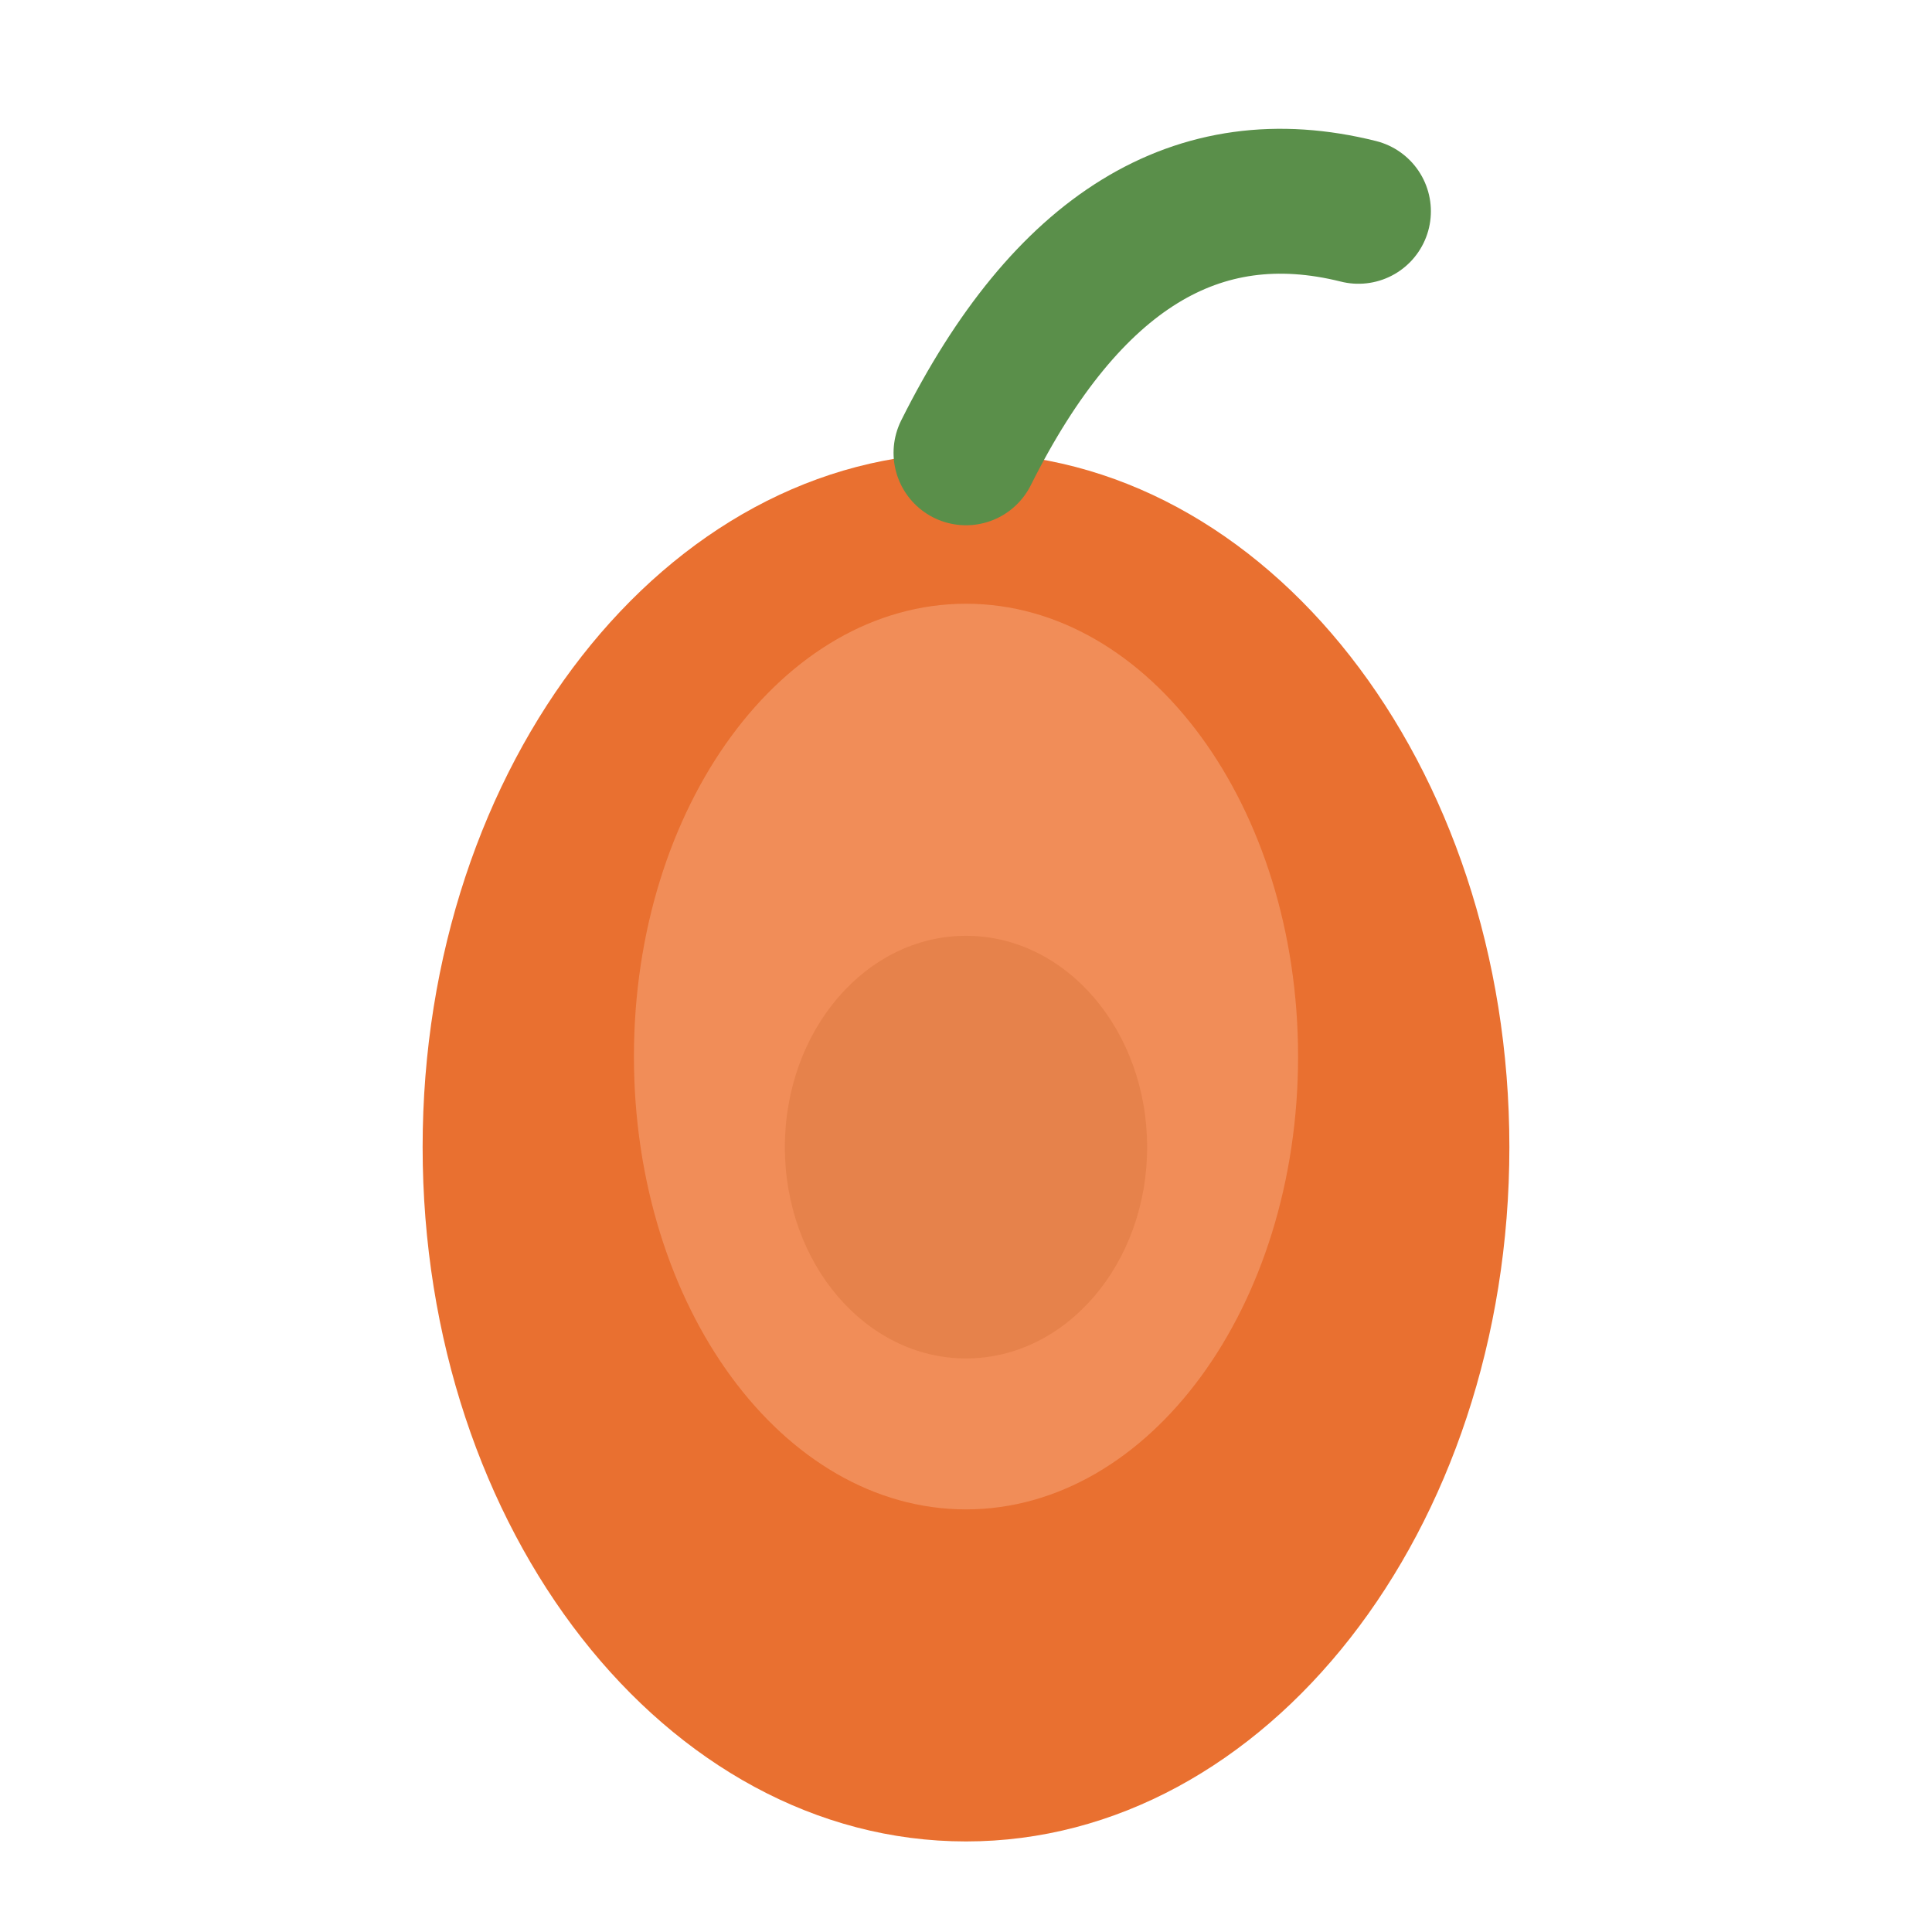
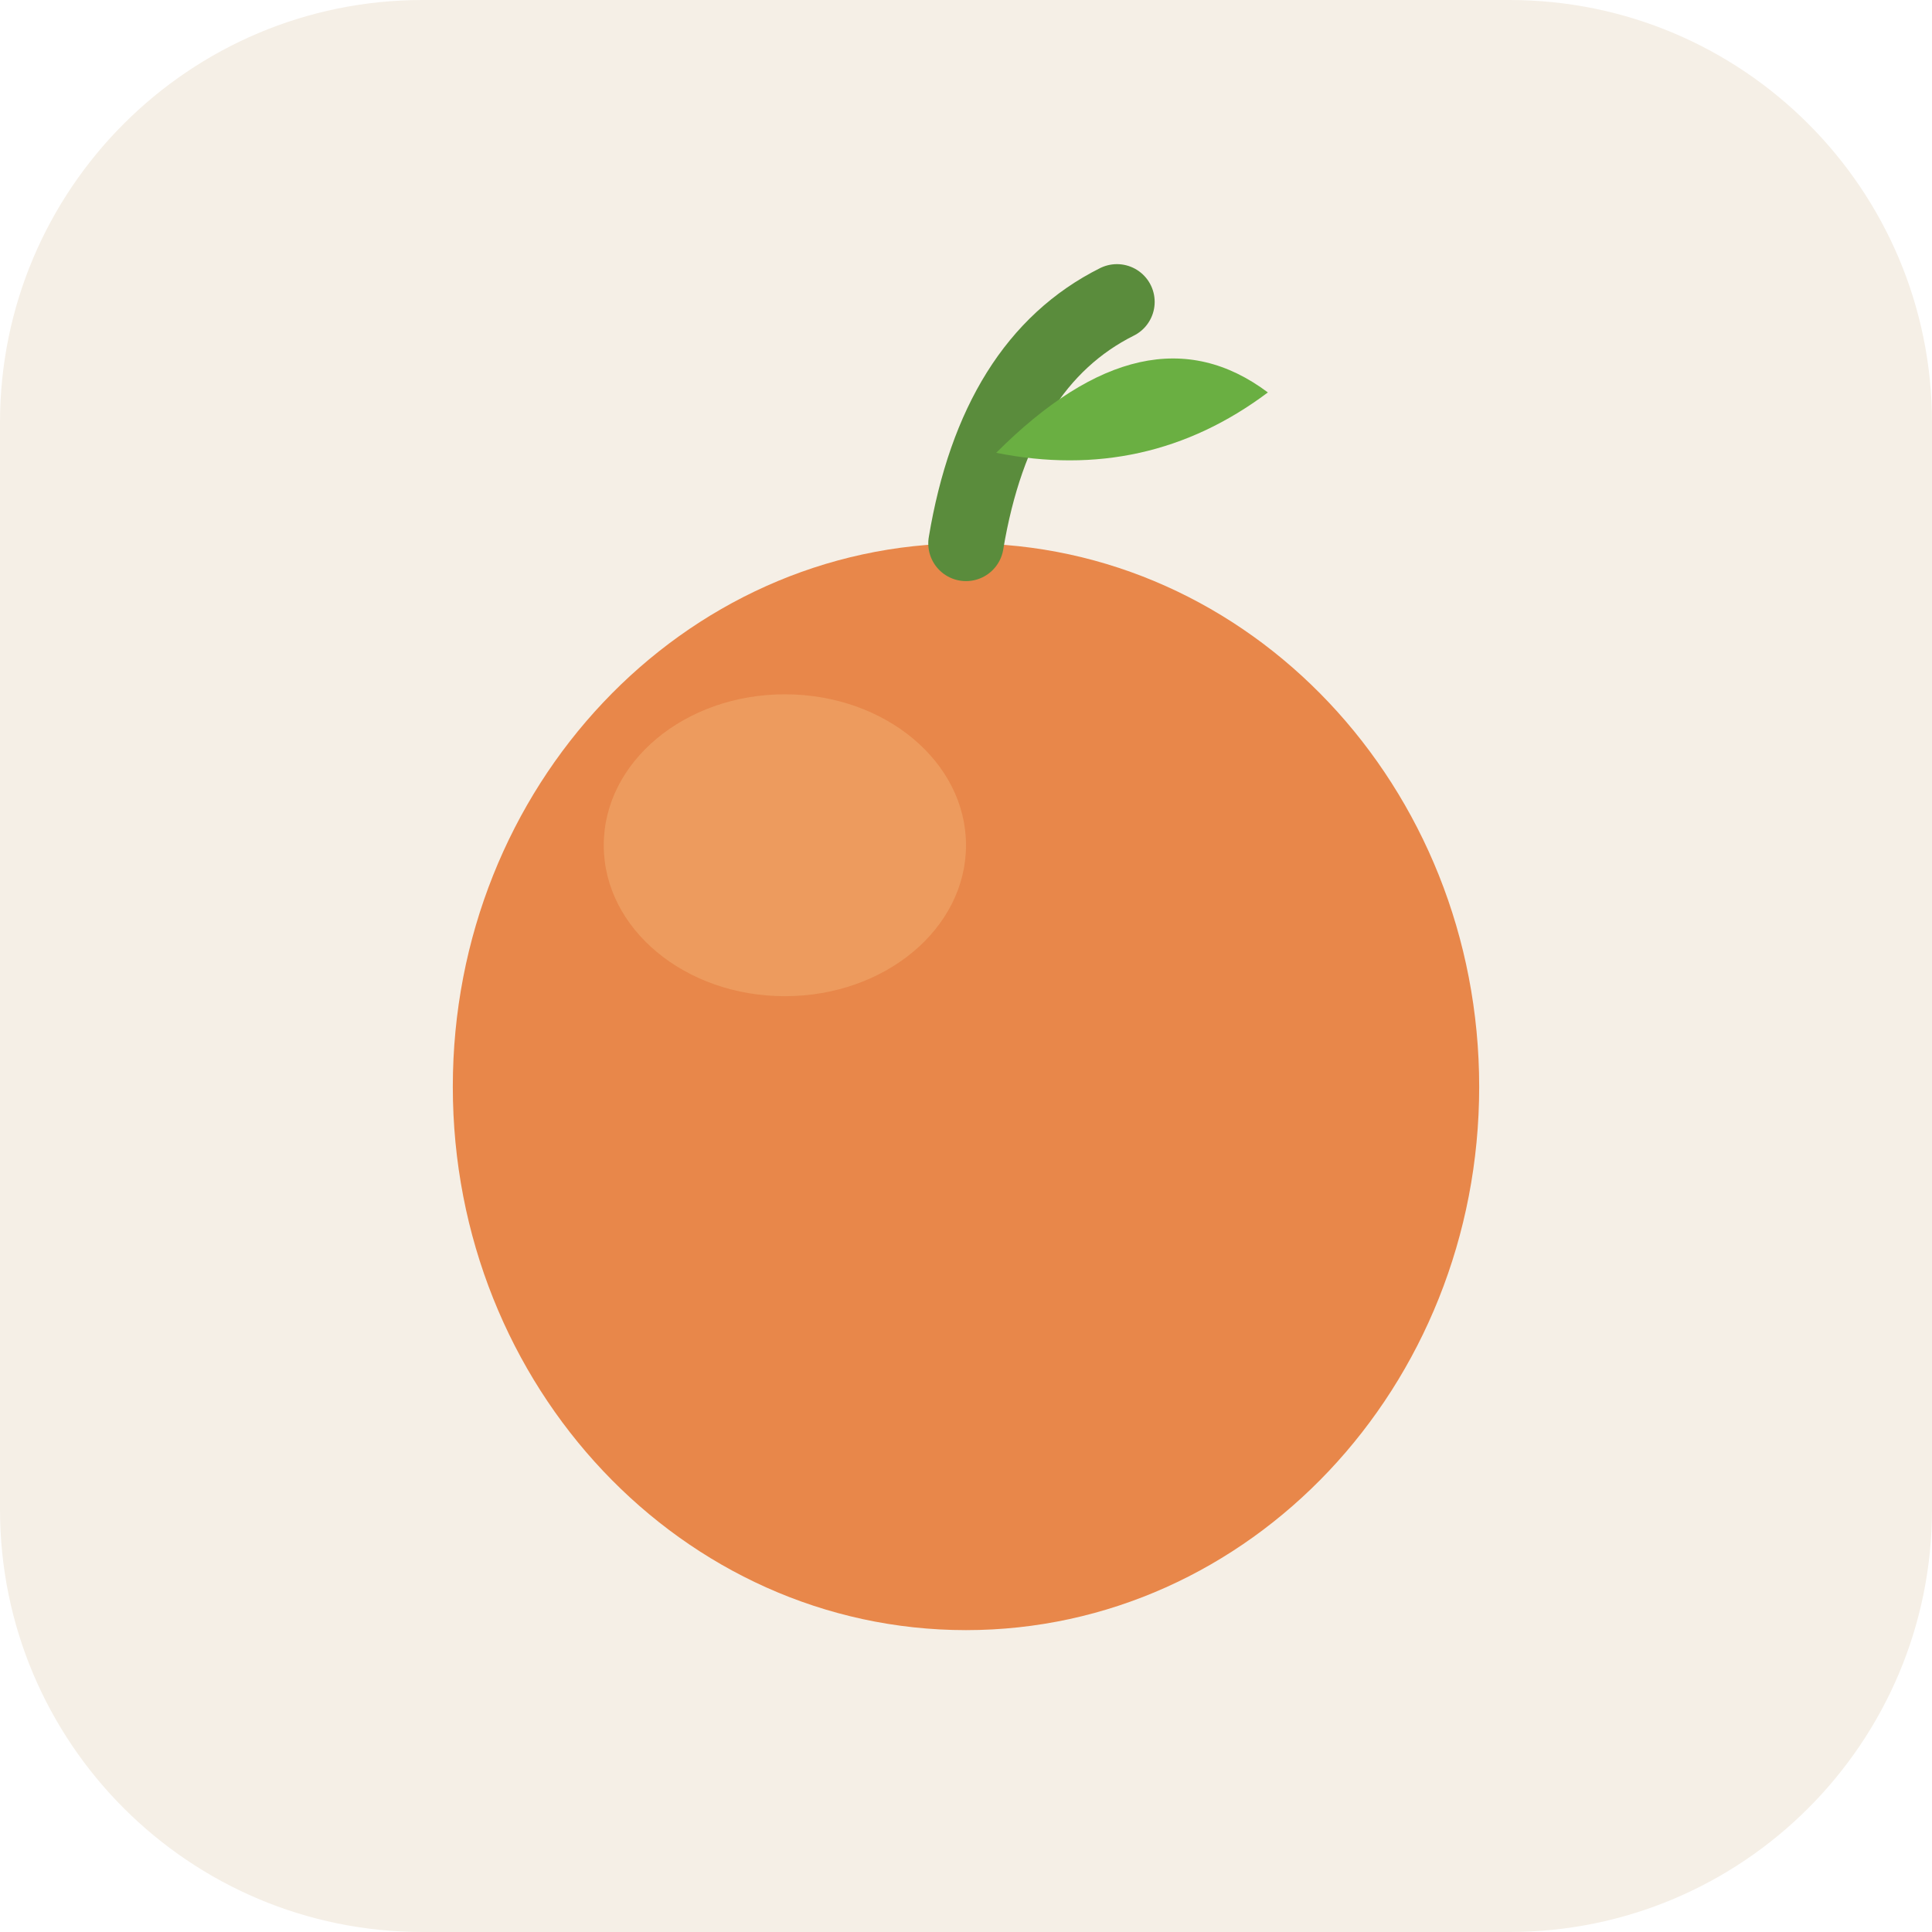
- <svg xmlns="http://www.w3.org/2000/svg" viewBox="0 0 32 32" fill="none">
-   <ellipse cx="16" cy="19" rx="9" ry="11.5" fill="#E97030" />
-   <ellipse cx="16" cy="17.5" rx="5.5" ry="7.5" fill="#F59A6A" opacity="0.7" />
-   <ellipse cx="16" cy="19" rx="3" ry="3.5" fill="#C05A1A" opacity="0.22" />
-   <path d="M16 7.5 Q18.5 2.5 22.5 3.5" stroke="#5A8F4A" stroke-width="2.4" stroke-linecap="round" fill="none" />
+ <svg xmlns="http://www.w3.org/2000/svg" viewBox="0 0 64 64" fill="none">
+   <rect width="64" height="64" rx="14" fill="#F5EFE6" />
+   <ellipse cx="32" cy="36" rx="17" ry="18" fill="#E8874A" />
+   <ellipse cx="26" cy="28" rx="6" ry="5" fill="#F0A96B" opacity="0.6" />
+   <path d="M32 18 Q33 12 37 10" stroke="#5A8C3C" stroke-width="2.5" stroke-linecap="round" fill="none" />
+   <path d="M33 15 Q38 10 42 13 Q38 16 33 15Z" fill="#6AAF42" />
</svg>
